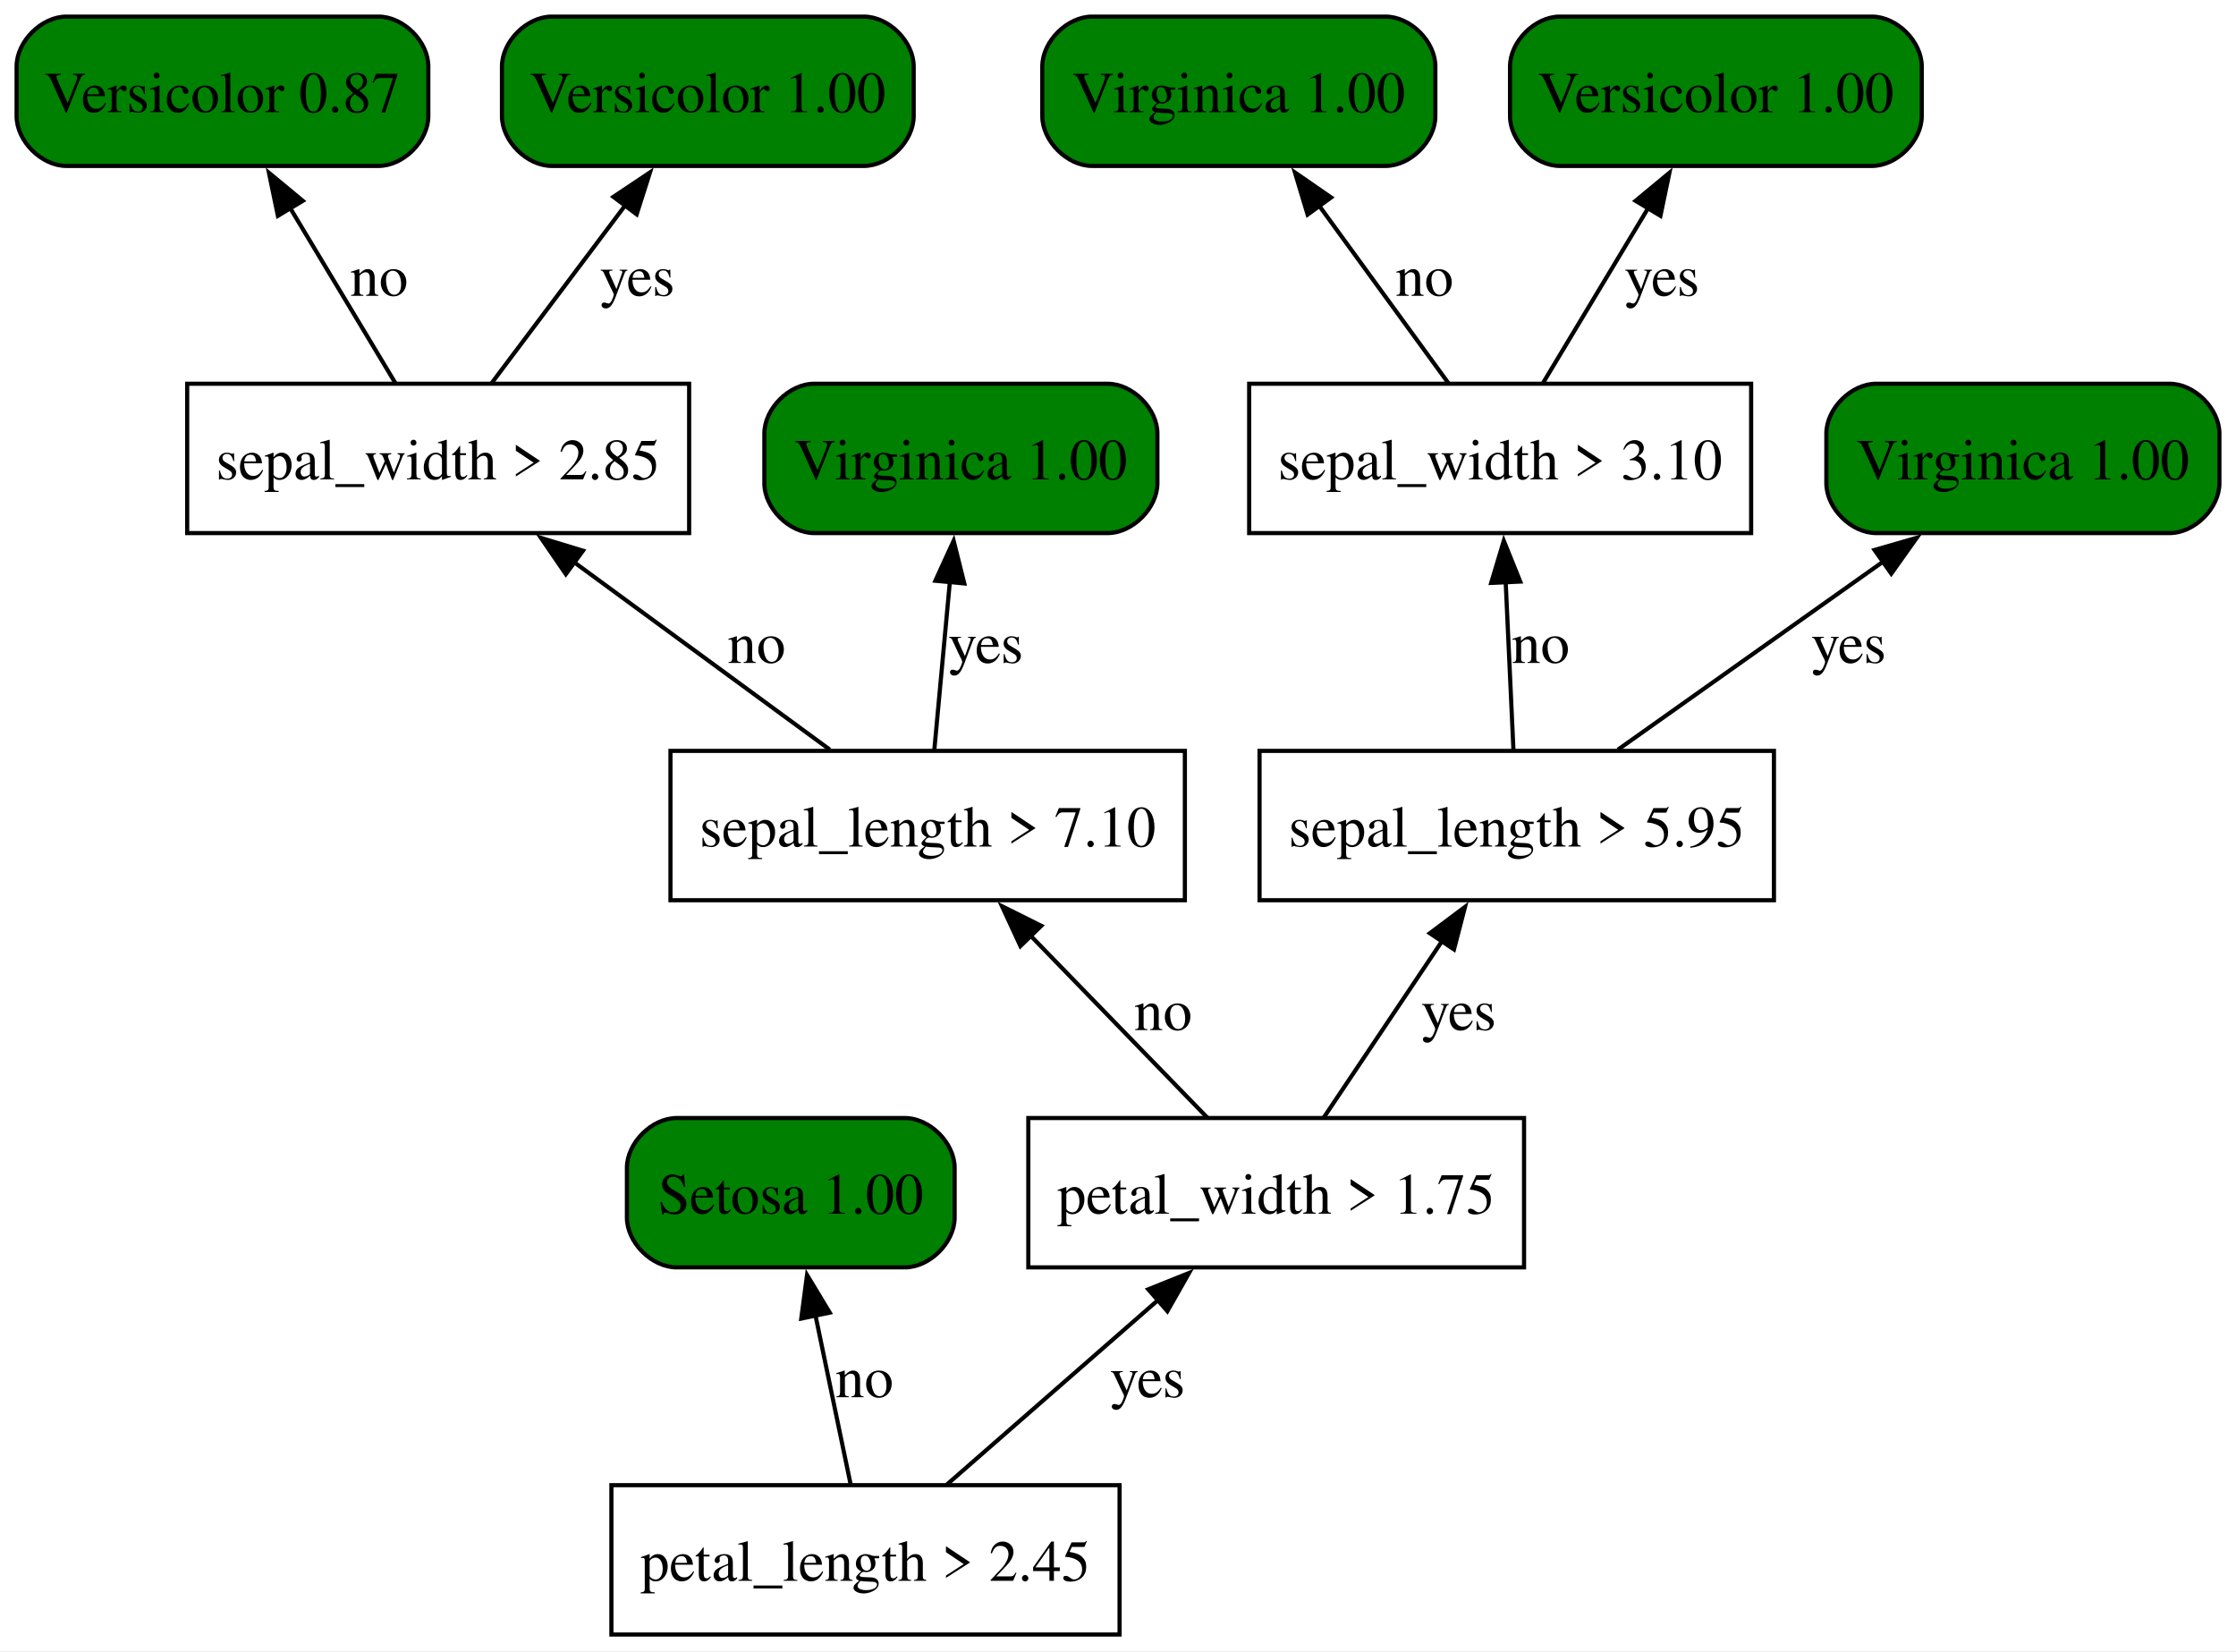
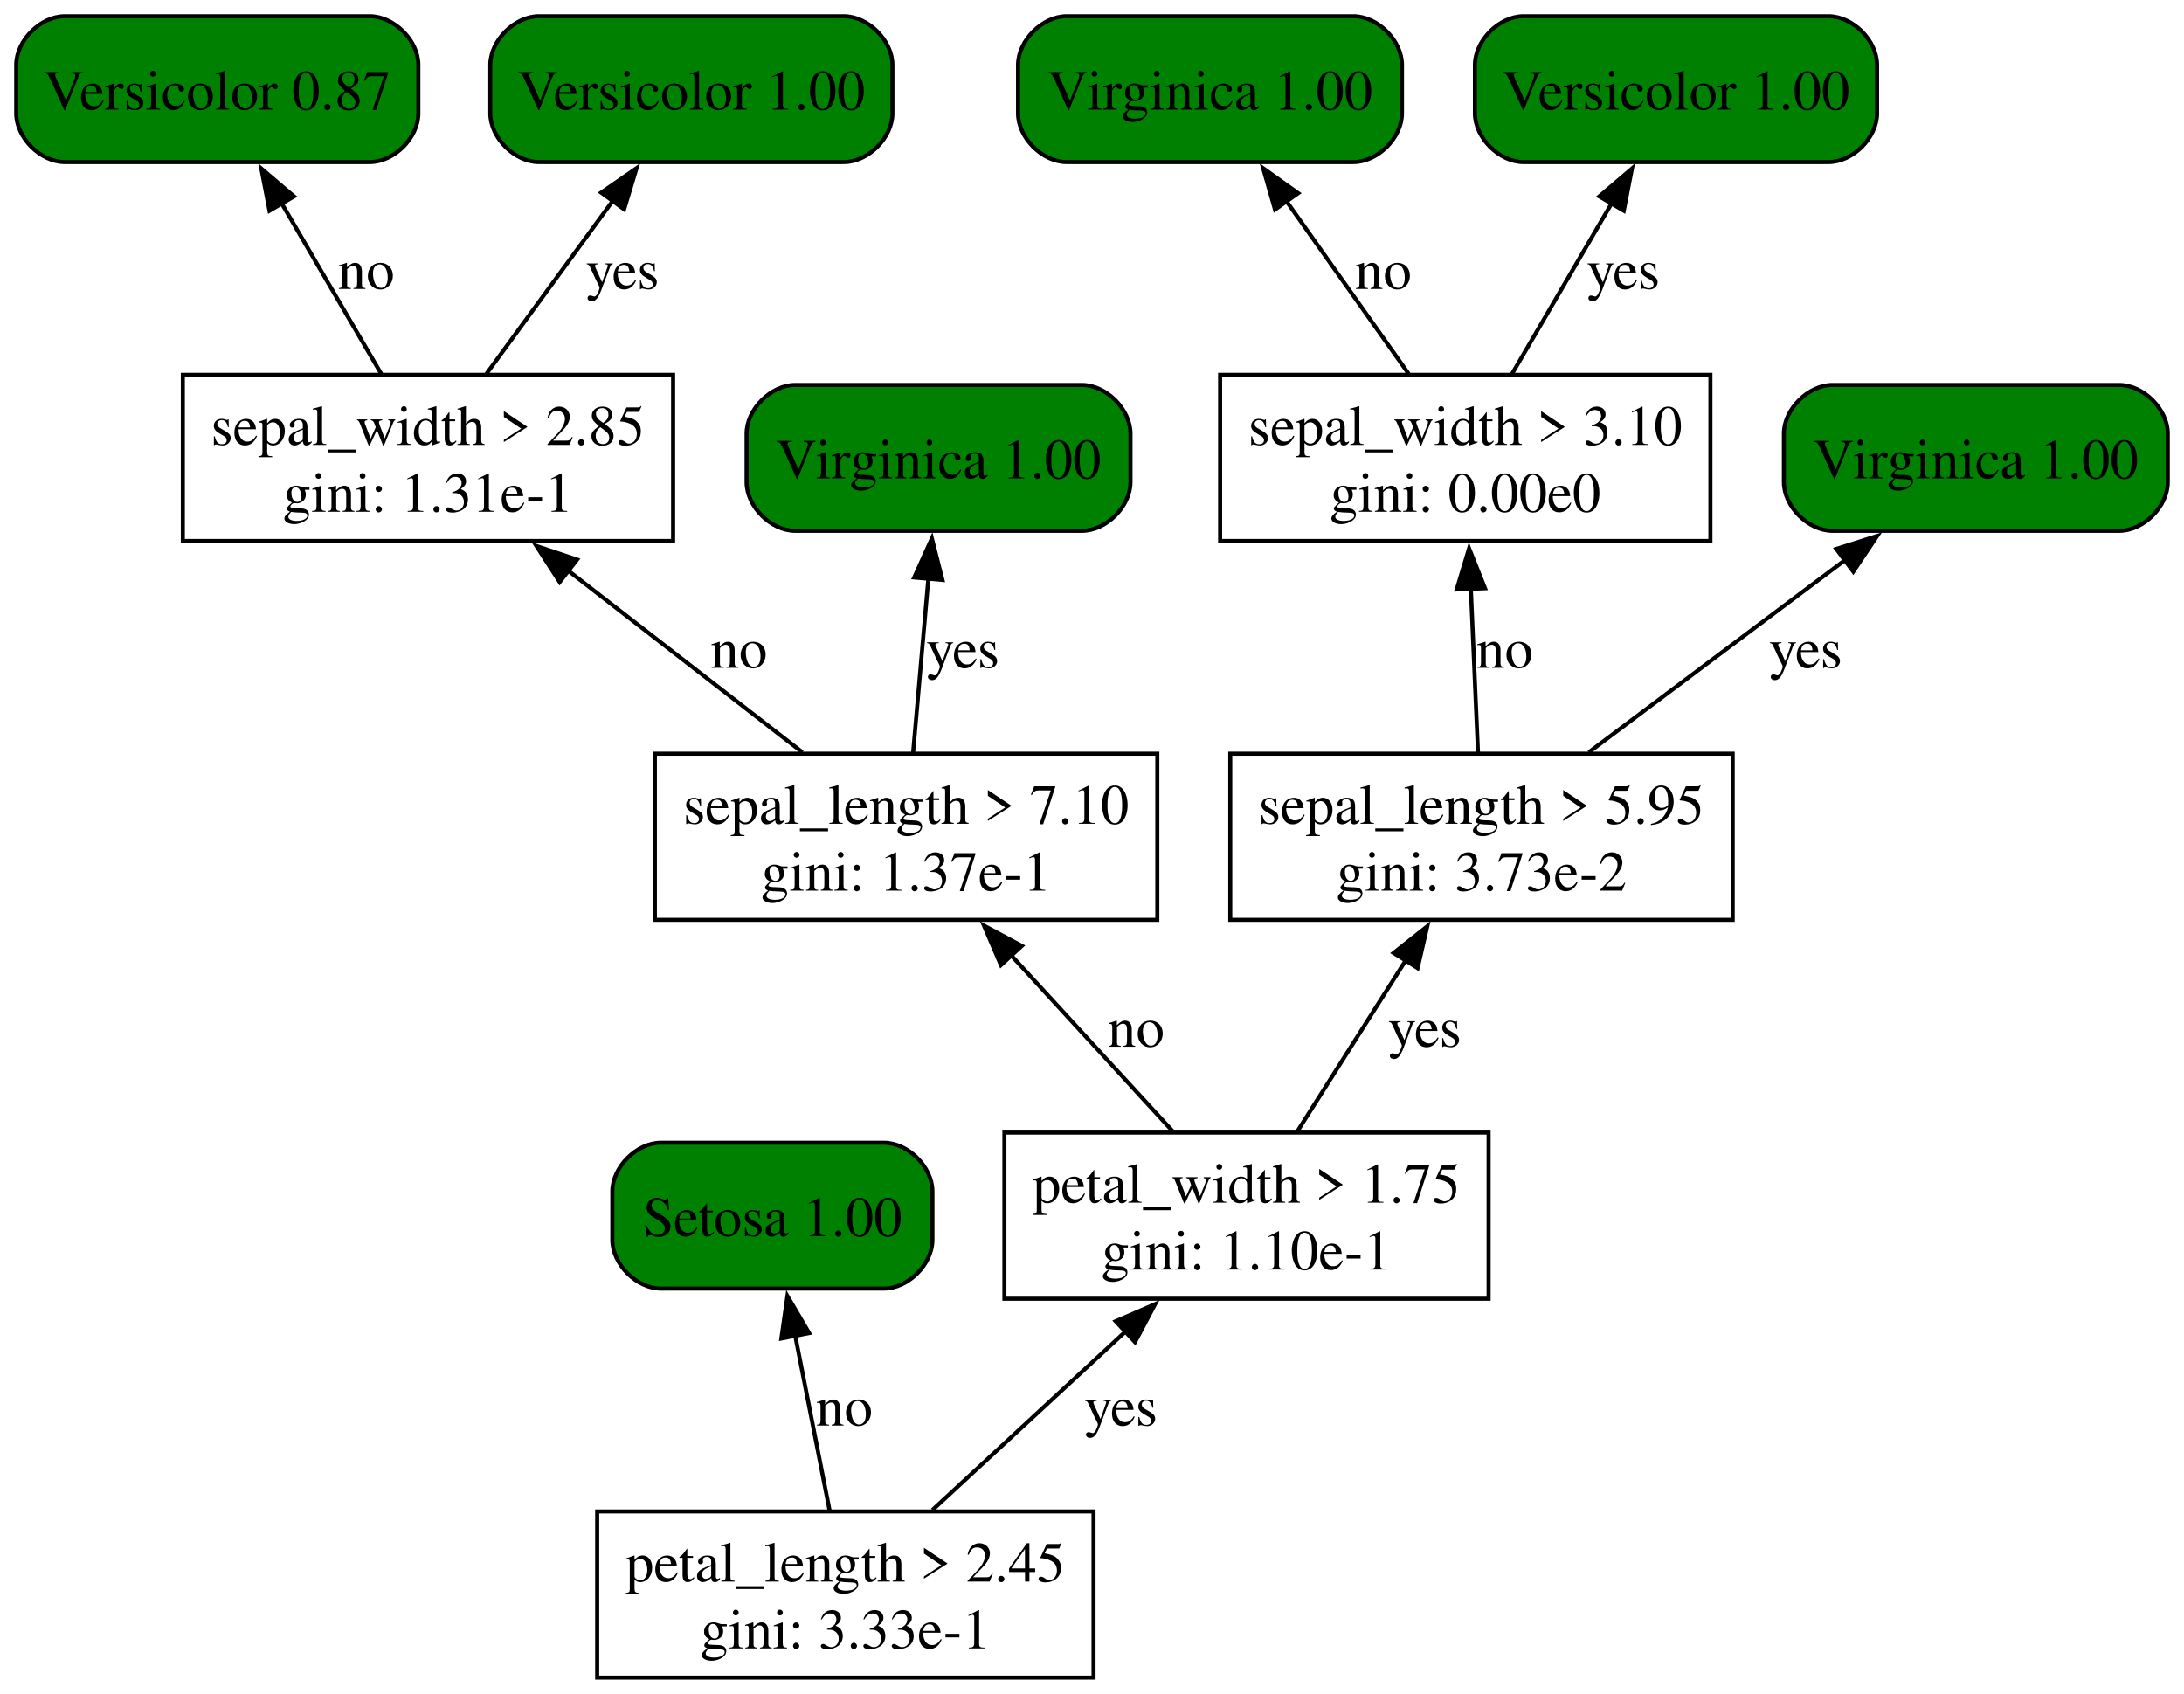
- <svg xmlns="http://www.w3.org/2000/svg" width="539pt" height="398pt" viewBox="0.00 0.00 539.00 398.00">
-   <g id="graph0" class="graph" transform="scale(1 1) rotate(0) translate(4 394)">
-     <polygon fill="white" stroke="none" points="-4,4 -4,-394 535,-394 535,4 -4,4" />
+ <svg xmlns="http://www.w3.org/2000/svg" width="539pt" height="418pt" viewBox="0.00 0.00 539.00 418.00">
+   <g id="graph0" class="graph" transform="scale(1 1) rotate(0) translate(4 414)">
+     <polygon fill="white" stroke="none" points="-4,4 -4,-414 535,-414 535,4 -4,4" />
    <g id="node1" class="node">
-       <polygon fill="none" stroke="black" points="265.88,-36 143.38,-36 143.38,0 265.88,0 265.88,-36" />
-       <text text-anchor="middle" x="204.62" y="-12.95" font-family="Times,serif" font-size="14.00">petal_length &gt; 2.45</text>
+       <polygon fill="none" stroke="black" points="265.88,-41 143.38,-41 143.38,0 265.88,0 265.88,-41" />
+       <text text-anchor="middle" x="204.62" y="-23.7" font-family="Times,serif" font-size="14.00">petal_length &gt; 2.45</text>
+       <text text-anchor="middle" x="204.62" y="-7.2" font-family="Times,serif" font-size="14.00">gini: 3.33e-1</text>
    </g>
    <g id="node2" class="node">
-       <path fill="green" stroke="black" d="M214.12,-124.5C214.12,-124.5 159.12,-124.5 159.12,-124.5 153.12,-124.5 147.12,-118.5 147.12,-112.5 147.12,-112.5 147.12,-100.5 147.12,-100.5 147.12,-94.5 153.12,-88.5 159.12,-88.5 159.12,-88.5 214.12,-88.5 214.12,-88.5 220.12,-88.5 226.12,-94.5 226.12,-100.5 226.12,-100.5 226.12,-112.5 226.12,-112.5 226.12,-118.5 220.12,-124.5 214.12,-124.5" />
-       <text text-anchor="middle" x="186.62" y="-101.45" font-family="Times,serif" font-size="14.00">Setosa 1.00</text>
+       <path fill="green" stroke="black" d="M214.12,-132C214.12,-132 159.12,-132 159.12,-132 153.12,-132 147.12,-126 147.12,-120 147.12,-120 147.12,-108 147.12,-108 147.12,-102 153.12,-96 159.12,-96 159.12,-96 214.12,-96 214.12,-96 220.12,-96 226.12,-102 226.12,-108 226.12,-108 226.12,-120 226.12,-120 226.12,-126 220.12,-132 214.12,-132" />
+       <text text-anchor="middle" x="186.62" y="-108.95" font-family="Times,serif" font-size="14.00">Setosa 1.00</text>
    </g>
    <g id="edge1" class="edge">
-       <path fill="none" stroke="black" d="M201.07,-36.09C198.64,-47.74 195.37,-63.45 192.56,-76.98" />
-       <polygon fill="black" stroke="black" points="189.15,-76.16 190.54,-86.67 196.01,-77.59 189.15,-76.16" />
-       <text text-anchor="middle" x="204.38" y="-57.2" font-family="Times,serif" font-size="14.00">no</text>
+       <path fill="none" stroke="black" d="M200.72,-41.35C198.23,-54 194.97,-70.59 192.21,-84.61" />
+       <polygon fill="black" stroke="black" points="188.83,-83.68 190.33,-94.17 195.69,-85.03 188.83,-83.68" />
+       <text text-anchor="middle" x="204.38" y="-62.2" font-family="Times,serif" font-size="14.00">no</text>
    </g>
    <g id="node3" class="node">
-       <polygon fill="none" stroke="black" points="363.38,-124.5 243.88,-124.5 243.88,-88.5 363.38,-88.5 363.38,-124.5" />
-       <text text-anchor="middle" x="303.62" y="-101.45" font-family="Times,serif" font-size="14.00">petal_width &gt; 1.75</text>
+       <polygon fill="none" stroke="black" points="363.38,-134.5 243.88,-134.5 243.88,-93.5 363.38,-93.5 363.38,-134.5" />
+       <text text-anchor="middle" x="303.62" y="-117.2" font-family="Times,serif" font-size="14.00">petal_width &gt; 1.75</text>
+       <text text-anchor="middle" x="303.62" y="-100.7" font-family="Times,serif" font-size="14.00">gini: 1.10e-1</text>
    </g>
    <g id="edge2" class="edge">
-       <path fill="none" stroke="black" d="M224.18,-36.09C238.73,-48.8 258.81,-66.34 275.14,-80.61" />
-       <polygon fill="black" stroke="black" points="272.79,-83.21 282.63,-87.15 277.4,-77.94 272.79,-83.21" />
-       <text text-anchor="middle" x="272.62" y="-57.2" font-family="Times,serif" font-size="14.00">yes</text>
+       <path fill="none" stroke="black" d="M226.11,-41.35C240.12,-54.3 258.59,-71.38 273.99,-85.61" />
+       <polygon fill="black" stroke="black" points="271.35,-87.94 281.07,-92.16 276.11,-82.8 271.35,-87.94" />
+       <text text-anchor="middle" x="272.62" y="-62.2" font-family="Times,serif" font-size="14.00">yes</text>
    </g>
    <g id="node4" class="node">
-       <polygon fill="none" stroke="black" points="281.62,-213 157.62,-213 157.62,-177 281.62,-177 281.62,-213" />
-       <text text-anchor="middle" x="219.62" y="-189.95" font-family="Times,serif" font-size="14.00">sepal_length &gt; 7.10</text>
+       <polygon fill="none" stroke="black" points="281.62,-228 157.62,-228 157.62,-187 281.62,-187 281.62,-228" />
+       <text text-anchor="middle" x="219.62" y="-210.7" font-family="Times,serif" font-size="14.00">sepal_length &gt; 7.10</text>
+       <text text-anchor="middle" x="219.62" y="-194.2" font-family="Times,serif" font-size="14.00">gini: 1.37e-1</text>
    </g>
    <g id="edge3" class="edge">
-       <path fill="none" stroke="black" d="M287.03,-124.59C274.8,-137.18 257.96,-154.52 244.18,-168.71" />
-       <polygon fill="black" stroke="black" points="241.98,-165.95 237.53,-175.56 247.01,-170.83 241.98,-165.95" />
-       <text text-anchor="middle" x="276.38" y="-145.7" font-family="Times,serif" font-size="14.00">no</text>
+       <path fill="none" stroke="black" d="M285.4,-134.85C273.73,-147.56 258.41,-164.25 245.49,-178.32" />
+       <polygon fill="black" stroke="black" points="243.02,-175.84 238.84,-185.57 248.18,-180.57 243.02,-175.84" />
+       <text text-anchor="middle" x="276.38" y="-155.7" font-family="Times,serif" font-size="14.00">no</text>
    </g>
    <g id="node9" class="node">
-       <polygon fill="none" stroke="black" points="423.62,-213 299.62,-213 299.62,-177 423.62,-177 423.62,-213" />
-       <text text-anchor="middle" x="361.62" y="-189.95" font-family="Times,serif" font-size="14.00">sepal_length &gt; 5.95</text>
+       <polygon fill="none" stroke="black" points="423.62,-228 299.62,-228 299.62,-187 423.62,-187 423.62,-228" />
+       <text text-anchor="middle" x="361.62" y="-210.7" font-family="Times,serif" font-size="14.00">sepal_length &gt; 5.95</text>
+       <text text-anchor="middle" x="361.62" y="-194.2" font-family="Times,serif" font-size="14.00">gini: 3.73e-2</text>
    </g>
    <g id="edge8" class="edge">
-       <path fill="none" stroke="black" d="M315.08,-124.59C323.21,-136.71 334.29,-153.23 343.59,-167.11" />
-       <polygon fill="black" stroke="black" points="340.67,-169.04 349.15,-175.39 346.49,-165.14 340.67,-169.04" />
-       <text text-anchor="middle" x="347.62" y="-145.7" font-family="Times,serif" font-size="14.00">yes</text>
+       <path fill="none" stroke="black" d="M316.21,-134.85C324.04,-147.2 334.25,-163.31 343,-177.12" />
+       <polygon fill="black" stroke="black" points="339.94,-178.83 348.25,-185.41 345.86,-175.09 339.94,-178.83" />
+       <text text-anchor="middle" x="347.62" y="-155.7" font-family="Times,serif" font-size="14.00">yes</text>
    </g>
    <g id="node5" class="node">
-       <polygon fill="none" stroke="black" points="162.12,-301.5 41.12,-301.5 41.12,-265.5 162.12,-265.5 162.12,-301.5" />
-       <text text-anchor="middle" x="101.62" y="-278.45" font-family="Times,serif" font-size="14.00">sepal_width &gt; 2.85</text>
+       <polygon fill="none" stroke="black" points="162.12,-321.5 41.12,-321.5 41.12,-280.5 162.12,-280.5 162.12,-321.5" />
+       <text text-anchor="middle" x="101.62" y="-304.2" font-family="Times,serif" font-size="14.00">sepal_width &gt; 2.85</text>
+       <text text-anchor="middle" x="101.62" y="-287.7" font-family="Times,serif" font-size="14.00">gini: 1.31e-1</text>
    </g>
    <g id="edge4" class="edge">
-       <path fill="none" stroke="black" d="M196.03,-213.3C178.34,-226.26 153.92,-244.16 134.35,-258.51" />
-       <polygon fill="black" stroke="black" points="132.4,-255.6 126.4,-264.34 136.53,-261.25 132.4,-255.6" />
-       <text text-anchor="middle" x="178.38" y="-234.2" font-family="Times,serif" font-size="14.00">no</text>
+       <path fill="none" stroke="black" d="M194.02,-228.35C177.09,-241.48 154.69,-258.86 136.18,-273.21" />
+       <polygon fill="black" stroke="black" points="134.13,-270.36 128.38,-279.26 138.42,-275.9 134.13,-270.36" />
+       <text text-anchor="middle" x="178.38" y="-249.2" font-family="Times,serif" font-size="14.00">no</text>
    </g>
    <g id="node8" class="node">
-       <path fill="green" stroke="black" d="M263,-301.5C263,-301.5 192.25,-301.5 192.25,-301.5 186.25,-301.5 180.25,-295.5 180.25,-289.5 180.25,-289.5 180.25,-277.5 180.25,-277.5 180.25,-271.5 186.25,-265.5 192.25,-265.5 192.25,-265.5 263,-265.5 263,-265.5 269,-265.5 275,-271.5 275,-277.5 275,-277.5 275,-289.5 275,-289.5 275,-295.5 269,-301.5 263,-301.5" />
-       <text text-anchor="middle" x="227.62" y="-278.45" font-family="Times,serif" font-size="14.00">Virginica 1.00</text>
+       <path fill="green" stroke="black" d="M263,-319C263,-319 192.25,-319 192.25,-319 186.25,-319 180.25,-313 180.25,-307 180.25,-307 180.25,-295 180.25,-295 180.25,-289 186.25,-283 192.25,-283 192.25,-283 263,-283 263,-283 269,-283 275,-289 275,-295 275,-295 275,-307 275,-307 275,-313 269,-319 263,-319" />
+       <text text-anchor="middle" x="227.62" y="-295.95" font-family="Times,serif" font-size="14.00">Virginica 1.00</text>
    </g>
    <g id="edge7" class="edge">
-       <path fill="none" stroke="black" d="M221.21,-213.09C222.28,-224.74 223.74,-240.45 224.99,-253.98" />
-       <polygon fill="black" stroke="black" points="221.47,-254.01 225.88,-263.64 228.45,-253.36 221.47,-254.01" />
-       <text text-anchor="middle" x="233.62" y="-234.2" font-family="Times,serif" font-size="14.00">yes</text>
+       <path fill="none" stroke="black" d="M221.36,-228.35C222.46,-240.87 223.89,-257.25 225.11,-271.19" />
+       <polygon fill="black" stroke="black" points="221.62,-271.49 225.98,-281.14 228.59,-270.88 221.62,-271.49" />
+       <text text-anchor="middle" x="233.62" y="-249.2" font-family="Times,serif" font-size="14.00">yes</text>
    </g>
    <g id="node6" class="node">
-       <path fill="green" stroke="black" d="M87.25,-390C87.25,-390 12,-390 12,-390 6,-390 0,-384 0,-378 0,-378 0,-366 0,-366 0,-360 6,-354 12,-354 12,-354 87.25,-354 87.25,-354 93.25,-354 99.25,-360 99.25,-366 99.25,-366 99.25,-378 99.25,-378 99.25,-384 93.25,-390 87.25,-390" />
-       <text text-anchor="middle" x="49.62" y="-366.95" font-family="Times,serif" font-size="14.00">Versicolor 0.87</text>
+       <path fill="green" stroke="black" d="M87.25,-410C87.25,-410 12,-410 12,-410 6,-410 0,-404 0,-398 0,-398 0,-386 0,-386 0,-380 6,-374 12,-374 12,-374 87.25,-374 87.25,-374 93.25,-374 99.25,-380 99.25,-386 99.25,-386 99.25,-398 99.25,-398 99.25,-404 93.25,-410 87.25,-410" />
+       <text text-anchor="middle" x="49.62" y="-386.95" font-family="Times,serif" font-size="14.00">Versicolor 0.87</text>
    </g>
    <g id="edge5" class="edge">
-       <path fill="none" stroke="black" d="M91.35,-301.59C84.06,-313.71 74.13,-330.23 65.79,-344.11" />
-       <polygon fill="black" stroke="black" points="62.99,-341.98 60.83,-352.35 68.99,-345.59 62.99,-341.98" />
-       <text text-anchor="middle" x="87.38" y="-322.7" font-family="Times,serif" font-size="14.00">no</text>
+       <path fill="none" stroke="black" d="M90.08,-321.75C82.84,-334.16 73.39,-350.33 65.45,-363.92" />
+       <polygon fill="black" stroke="black" points="62.51,-362 60.49,-372.4 68.56,-365.53 62.51,-362" />
+       <text text-anchor="middle" x="86.38" y="-342.7" font-family="Times,serif" font-size="14.00">no</text>
    </g>
    <g id="node7" class="node">
-       <path fill="green" stroke="black" d="M204.25,-390C204.25,-390 129,-390 129,-390 123,-390 117,-384 117,-378 117,-378 117,-366 117,-366 117,-360 123,-354 129,-354 129,-354 204.25,-354 204.25,-354 210.25,-354 216.25,-360 216.25,-366 216.25,-366 216.25,-378 216.25,-378 216.25,-384 210.25,-390 204.25,-390" />
-       <text text-anchor="middle" x="166.62" y="-366.95" font-family="Times,serif" font-size="14.00">Versicolor 1.00</text>
+       <path fill="green" stroke="black" d="M204.25,-410C204.25,-410 129,-410 129,-410 123,-410 117,-404 117,-398 117,-398 117,-386 117,-386 117,-380 123,-374 129,-374 129,-374 204.25,-374 204.25,-374 210.25,-374 216.25,-380 216.25,-386 216.25,-386 216.25,-398 216.25,-398 216.25,-404 210.25,-410 204.25,-410" />
+       <text text-anchor="middle" x="166.62" y="-386.95" font-family="Times,serif" font-size="14.00">Versicolor 1.00</text>
    </g>
    <g id="edge6" class="edge">
-       <path fill="none" stroke="black" d="M114.47,-301.59C123.67,-313.83 136.23,-330.55 146.72,-344.51" />
-       <polygon fill="black" stroke="black" points="143.87,-346.55 152.68,-352.44 149.47,-342.34 143.87,-346.55" />
-       <text text-anchor="middle" x="149.62" y="-322.7" font-family="Times,serif" font-size="14.00">yes</text>
+       <path fill="none" stroke="black" d="M116.05,-321.75C125.29,-334.4 137.38,-350.96 147.43,-364.72" />
+       <polygon fill="black" stroke="black" points="144.38,-366.47 153.1,-372.49 150.03,-362.35 144.38,-366.47" />
+       <text text-anchor="middle" x="149.62" y="-342.7" font-family="Times,serif" font-size="14.00">yes</text>
    </g>
    <g id="node10" class="node">
-       <polygon fill="none" stroke="black" points="418.12,-301.5 297.12,-301.5 297.12,-265.5 418.12,-265.5 418.12,-301.5" />
-       <text text-anchor="middle" x="357.62" y="-278.45" font-family="Times,serif" font-size="14.00">sepal_width &gt; 3.10</text>
+       <polygon fill="none" stroke="black" points="418.12,-321.5 297.12,-321.5 297.12,-280.5 418.12,-280.5 418.12,-321.5" />
+       <text text-anchor="middle" x="357.62" y="-304.2" font-family="Times,serif" font-size="14.00">sepal_width &gt; 3.10</text>
+       <text text-anchor="middle" x="357.62" y="-287.7" font-family="Times,serif" font-size="14.00">gini: 0.00e0</text>
    </g>
    <g id="edge9" class="edge">
-       <path fill="none" stroke="black" d="M360.83,-213.09C360.3,-224.74 359.57,-240.45 358.94,-253.98" />
-       <polygon fill="black" stroke="black" points="355.46,-253.49 358.5,-263.64 362.46,-253.81 355.46,-253.49" />
-       <text text-anchor="middle" x="367.38" y="-234.2" font-family="Times,serif" font-size="14.00">no</text>
+       <path fill="none" stroke="black" d="M360.76,-228.35C360.24,-240.22 359.57,-255.56 358.98,-269" />
+       <polygon fill="black" stroke="black" points="355.5,-268.53 358.56,-278.67 362.49,-268.83 355.5,-268.53" />
+       <text text-anchor="middle" x="367.38" y="-249.2" font-family="Times,serif" font-size="14.00">no</text>
    </g>
    <g id="node13" class="node">
-       <path fill="green" stroke="black" d="M519,-301.5C519,-301.5 448.25,-301.5 448.25,-301.5 442.25,-301.5 436.25,-295.5 436.25,-289.5 436.25,-289.5 436.25,-277.5 436.25,-277.5 436.25,-271.5 442.25,-265.5 448.25,-265.5 448.25,-265.5 519,-265.5 519,-265.5 525,-265.5 531,-271.5 531,-277.5 531,-277.5 531,-289.5 531,-289.5 531,-295.5 525,-301.5 519,-301.5" />
-       <text text-anchor="middle" x="483.62" y="-278.45" font-family="Times,serif" font-size="14.00">Virginica 1.00</text>
+       <path fill="green" stroke="black" d="M519,-319C519,-319 448.25,-319 448.25,-319 442.25,-319 436.25,-313 436.25,-307 436.25,-307 436.25,-295 436.25,-295 436.25,-289 442.25,-283 448.25,-283 448.25,-283 519,-283 519,-283 525,-283 531,-289 531,-295 531,-295 531,-307 531,-307 531,-313 525,-319 519,-319" />
+       <text text-anchor="middle" x="483.62" y="-295.95" font-family="Times,serif" font-size="14.00">Virginica 1.00</text>
    </g>
    <g id="edge12" class="edge">
-       <path fill="none" stroke="black" d="M386.02,-213.3C404.39,-226.32 429.79,-244.33 450.07,-258.71" />
-       <polygon fill="black" stroke="black" points="447.86,-261.43 458.04,-264.36 451.9,-255.72 447.86,-261.43" />
-       <text text-anchor="middle" x="441.62" y="-234.2" font-family="Times,serif" font-size="14.00">yes</text>
+       <path fill="none" stroke="black" d="M388.1,-228.35C406.73,-242.33 431.77,-261.11 451.54,-275.94" />
+       <polygon fill="black" stroke="black" points="449.18,-278.54 459.28,-281.74 453.38,-272.94 449.18,-278.54" />
+       <text text-anchor="middle" x="441.62" y="-249.2" font-family="Times,serif" font-size="14.00">yes</text>
    </g>
    <g id="node11" class="node">
-       <path fill="green" stroke="black" d="M330,-390C330,-390 259.25,-390 259.25,-390 253.25,-390 247.25,-384 247.25,-378 247.25,-378 247.25,-366 247.25,-366 247.25,-360 253.25,-354 259.25,-354 259.25,-354 330,-354 330,-354 336,-354 342,-360 342,-366 342,-366 342,-378 342,-378 342,-384 336,-390 330,-390" />
-       <text text-anchor="middle" x="294.62" y="-366.95" font-family="Times,serif" font-size="14.00">Virginica 1.00</text>
+       <path fill="green" stroke="black" d="M330,-410C330,-410 259.25,-410 259.25,-410 253.25,-410 247.25,-404 247.25,-398 247.25,-398 247.25,-386 247.25,-386 247.25,-380 253.25,-374 259.25,-374 259.25,-374 330,-374 330,-374 336,-374 342,-380 342,-386 342,-386 342,-398 342,-398 342,-404 336,-410 330,-410" />
+       <text text-anchor="middle" x="294.62" y="-386.95" font-family="Times,serif" font-size="14.00">Virginica 1.00</text>
    </g>
    <g id="edge10" class="edge">
-       <path fill="none" stroke="black" d="M345.18,-301.59C336.26,-313.83 324.09,-330.55 313.92,-344.51" />
-       <polygon fill="black" stroke="black" points="311.21,-342.28 308.15,-352.43 316.87,-346.4 311.21,-342.28" />
-       <text text-anchor="middle" x="339.38" y="-322.7" font-family="Times,serif" font-size="14.00">no</text>
+       <path fill="none" stroke="black" d="M343.64,-321.75C334.78,-334.28 323.19,-350.64 313.51,-364.32" />
+       <polygon fill="black" stroke="black" points="310.66,-362.29 307.74,-372.47 316.37,-366.33 310.66,-362.29" />
+       <text text-anchor="middle" x="337.38" y="-342.7" font-family="Times,serif" font-size="14.00">no</text>
    </g>
    <g id="node12" class="node">
-       <path fill="green" stroke="black" d="M447.25,-390C447.25,-390 372,-390 372,-390 366,-390 360,-384 360,-378 360,-378 360,-366 360,-366 360,-360 366,-354 372,-354 372,-354 447.25,-354 447.25,-354 453.25,-354 459.25,-360 459.25,-366 459.25,-366 459.25,-378 459.25,-378 459.25,-384 453.25,-390 447.25,-390" />
-       <text text-anchor="middle" x="409.62" y="-366.95" font-family="Times,serif" font-size="14.00">Versicolor 1.00</text>
+       <path fill="green" stroke="black" d="M447.25,-410C447.25,-410 372,-410 372,-410 366,-410 360,-404 360,-398 360,-398 360,-386 360,-386 360,-380 366,-374 372,-374 372,-374 447.25,-374 447.25,-374 453.25,-374 459.25,-380 459.25,-386 459.25,-386 459.25,-398 459.25,-398 459.25,-404 453.25,-410 447.25,-410" />
+       <text text-anchor="middle" x="409.62" y="-386.95" font-family="Times,serif" font-size="14.00">Versicolor 1.00</text>
    </g>
    <g id="edge11" class="edge">
-       <path fill="none" stroke="black" d="M367.9,-301.59C375.19,-313.71 385.12,-330.23 393.46,-344.11" />
-       <polygon fill="black" stroke="black" points="390.26,-345.59 398.42,-352.35 396.26,-341.98 390.26,-345.59" />
-       <text text-anchor="middle" x="396.62" y="-322.7" font-family="Times,serif" font-size="14.00">yes</text>
+       <path fill="none" stroke="black" d="M369.17,-321.75C376.41,-334.16 385.86,-350.33 393.8,-363.92" />
+       <polygon fill="black" stroke="black" points="390.69,-365.53 398.76,-372.4 396.74,-362 390.69,-365.53" />
+       <text text-anchor="middle" x="396.62" y="-342.7" font-family="Times,serif" font-size="14.00">yes</text>
    </g>
  </g>
</svg>
